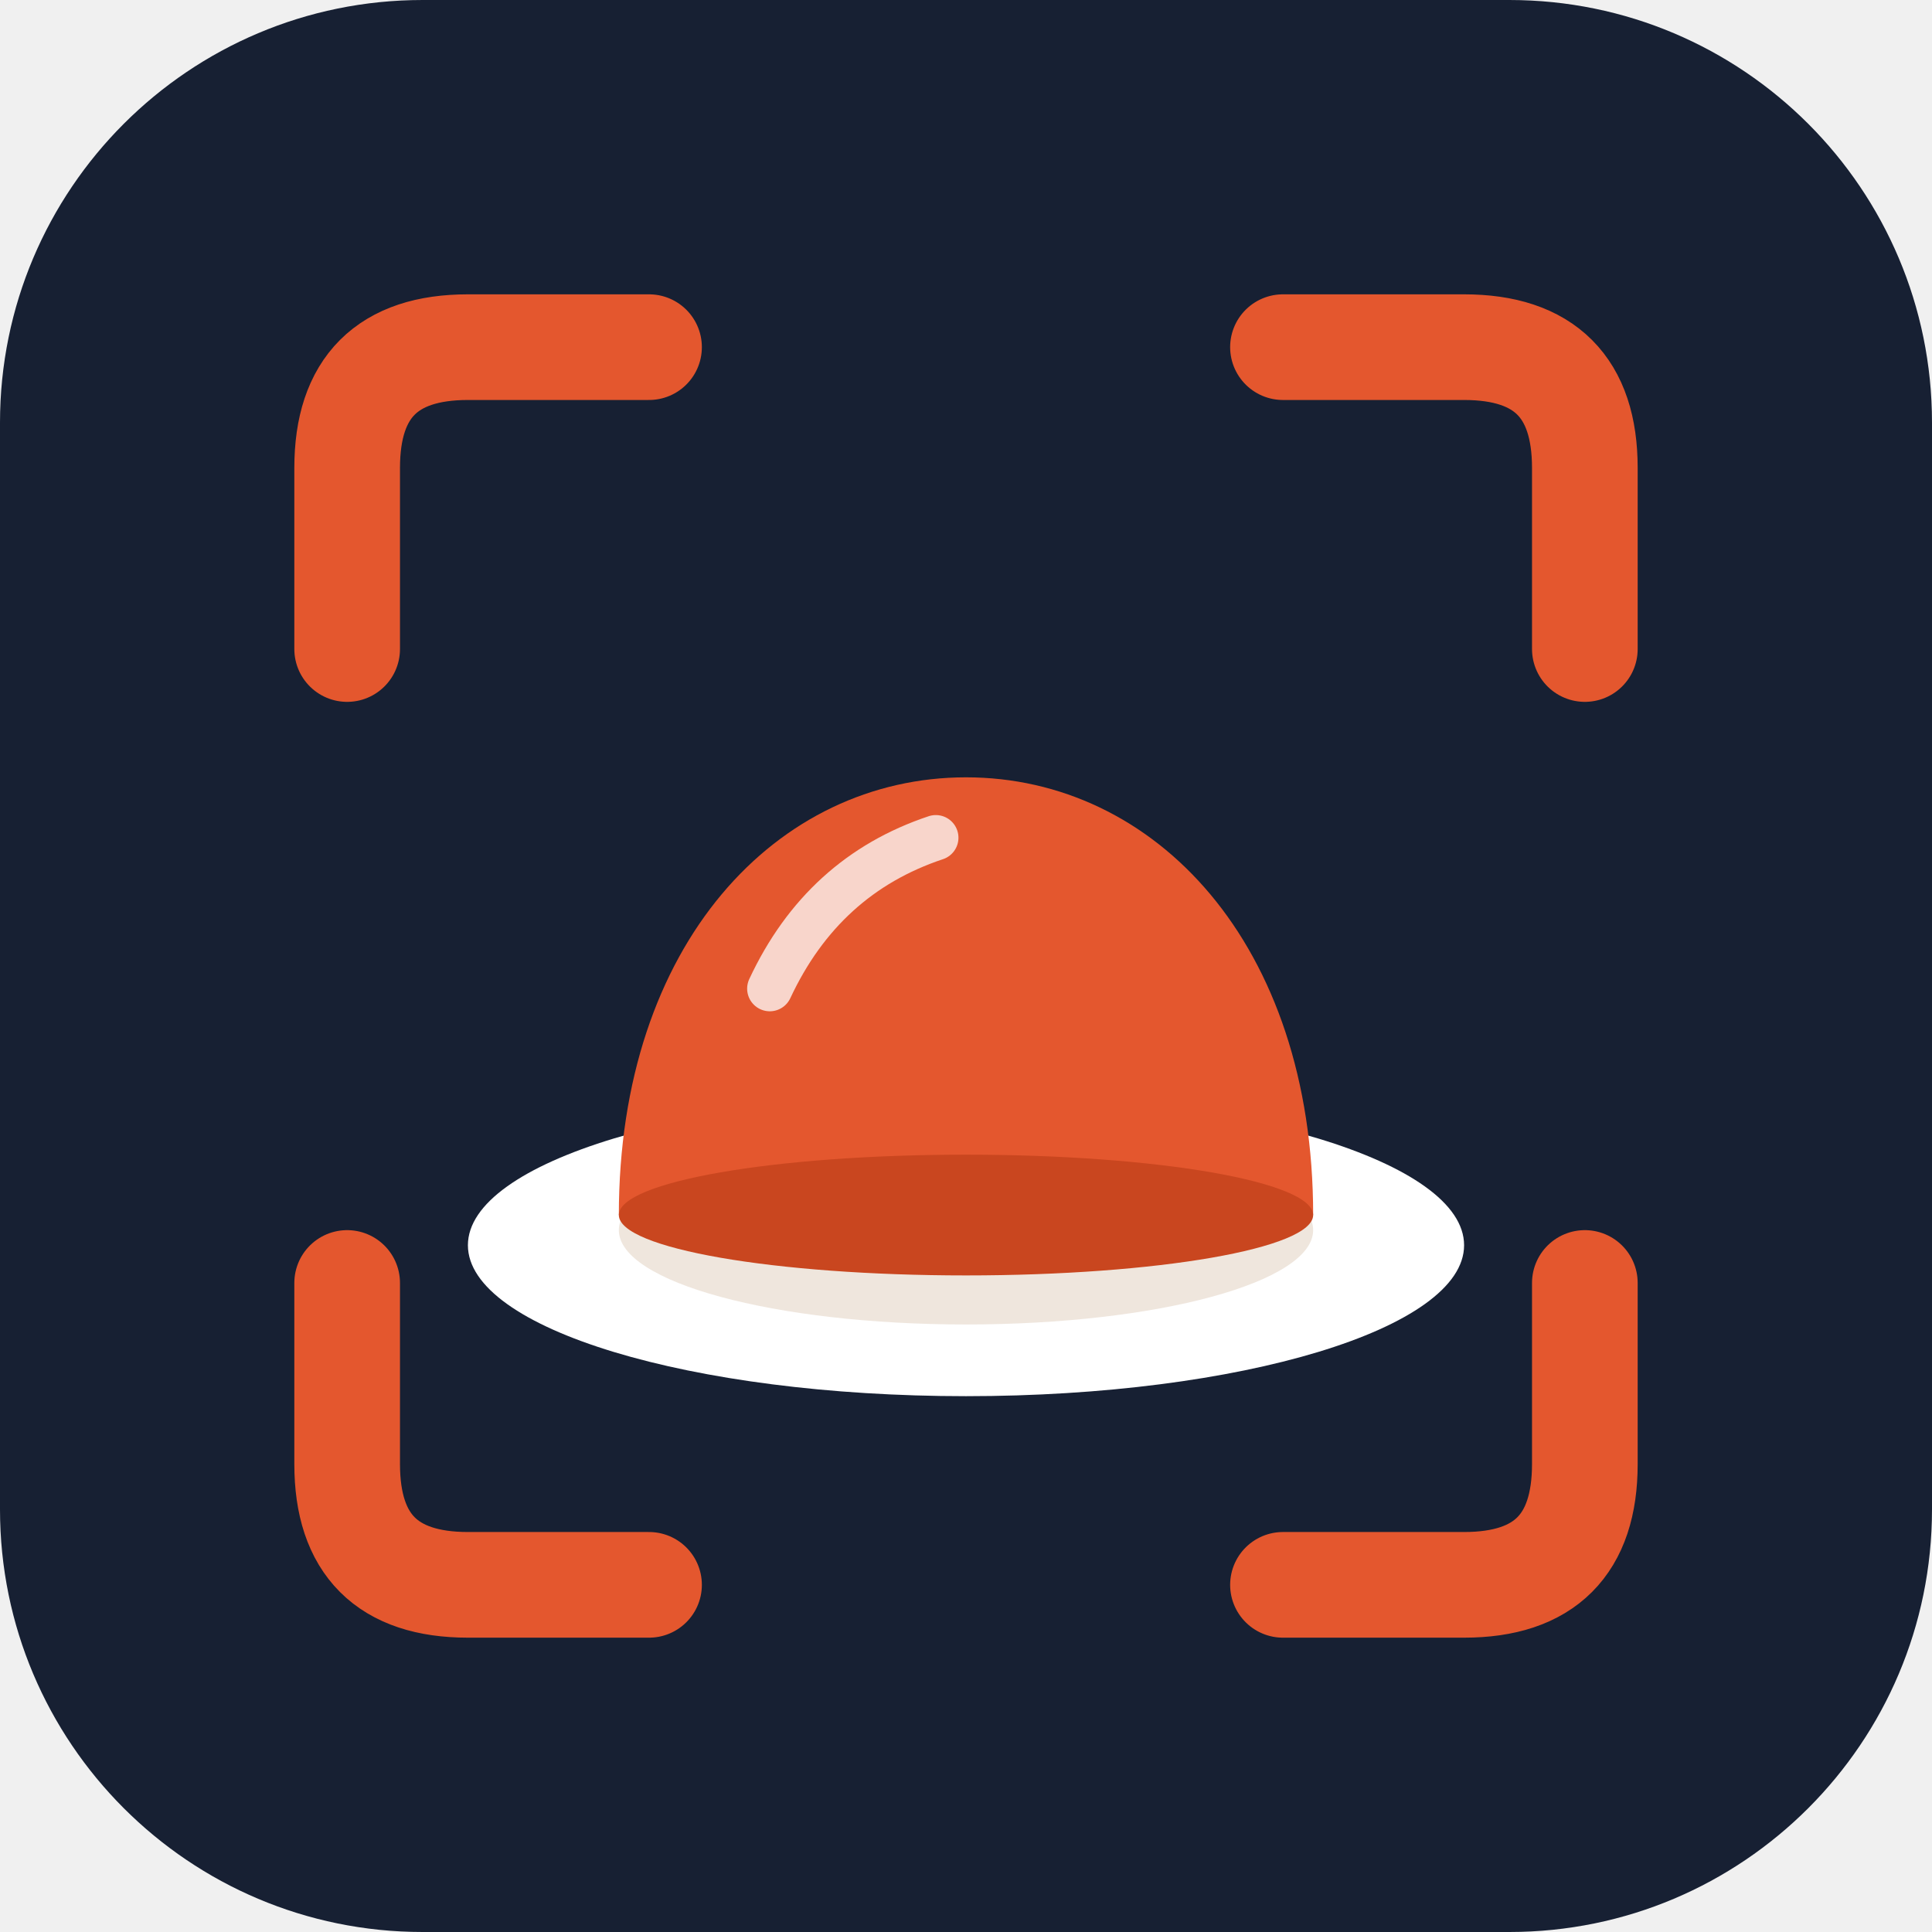
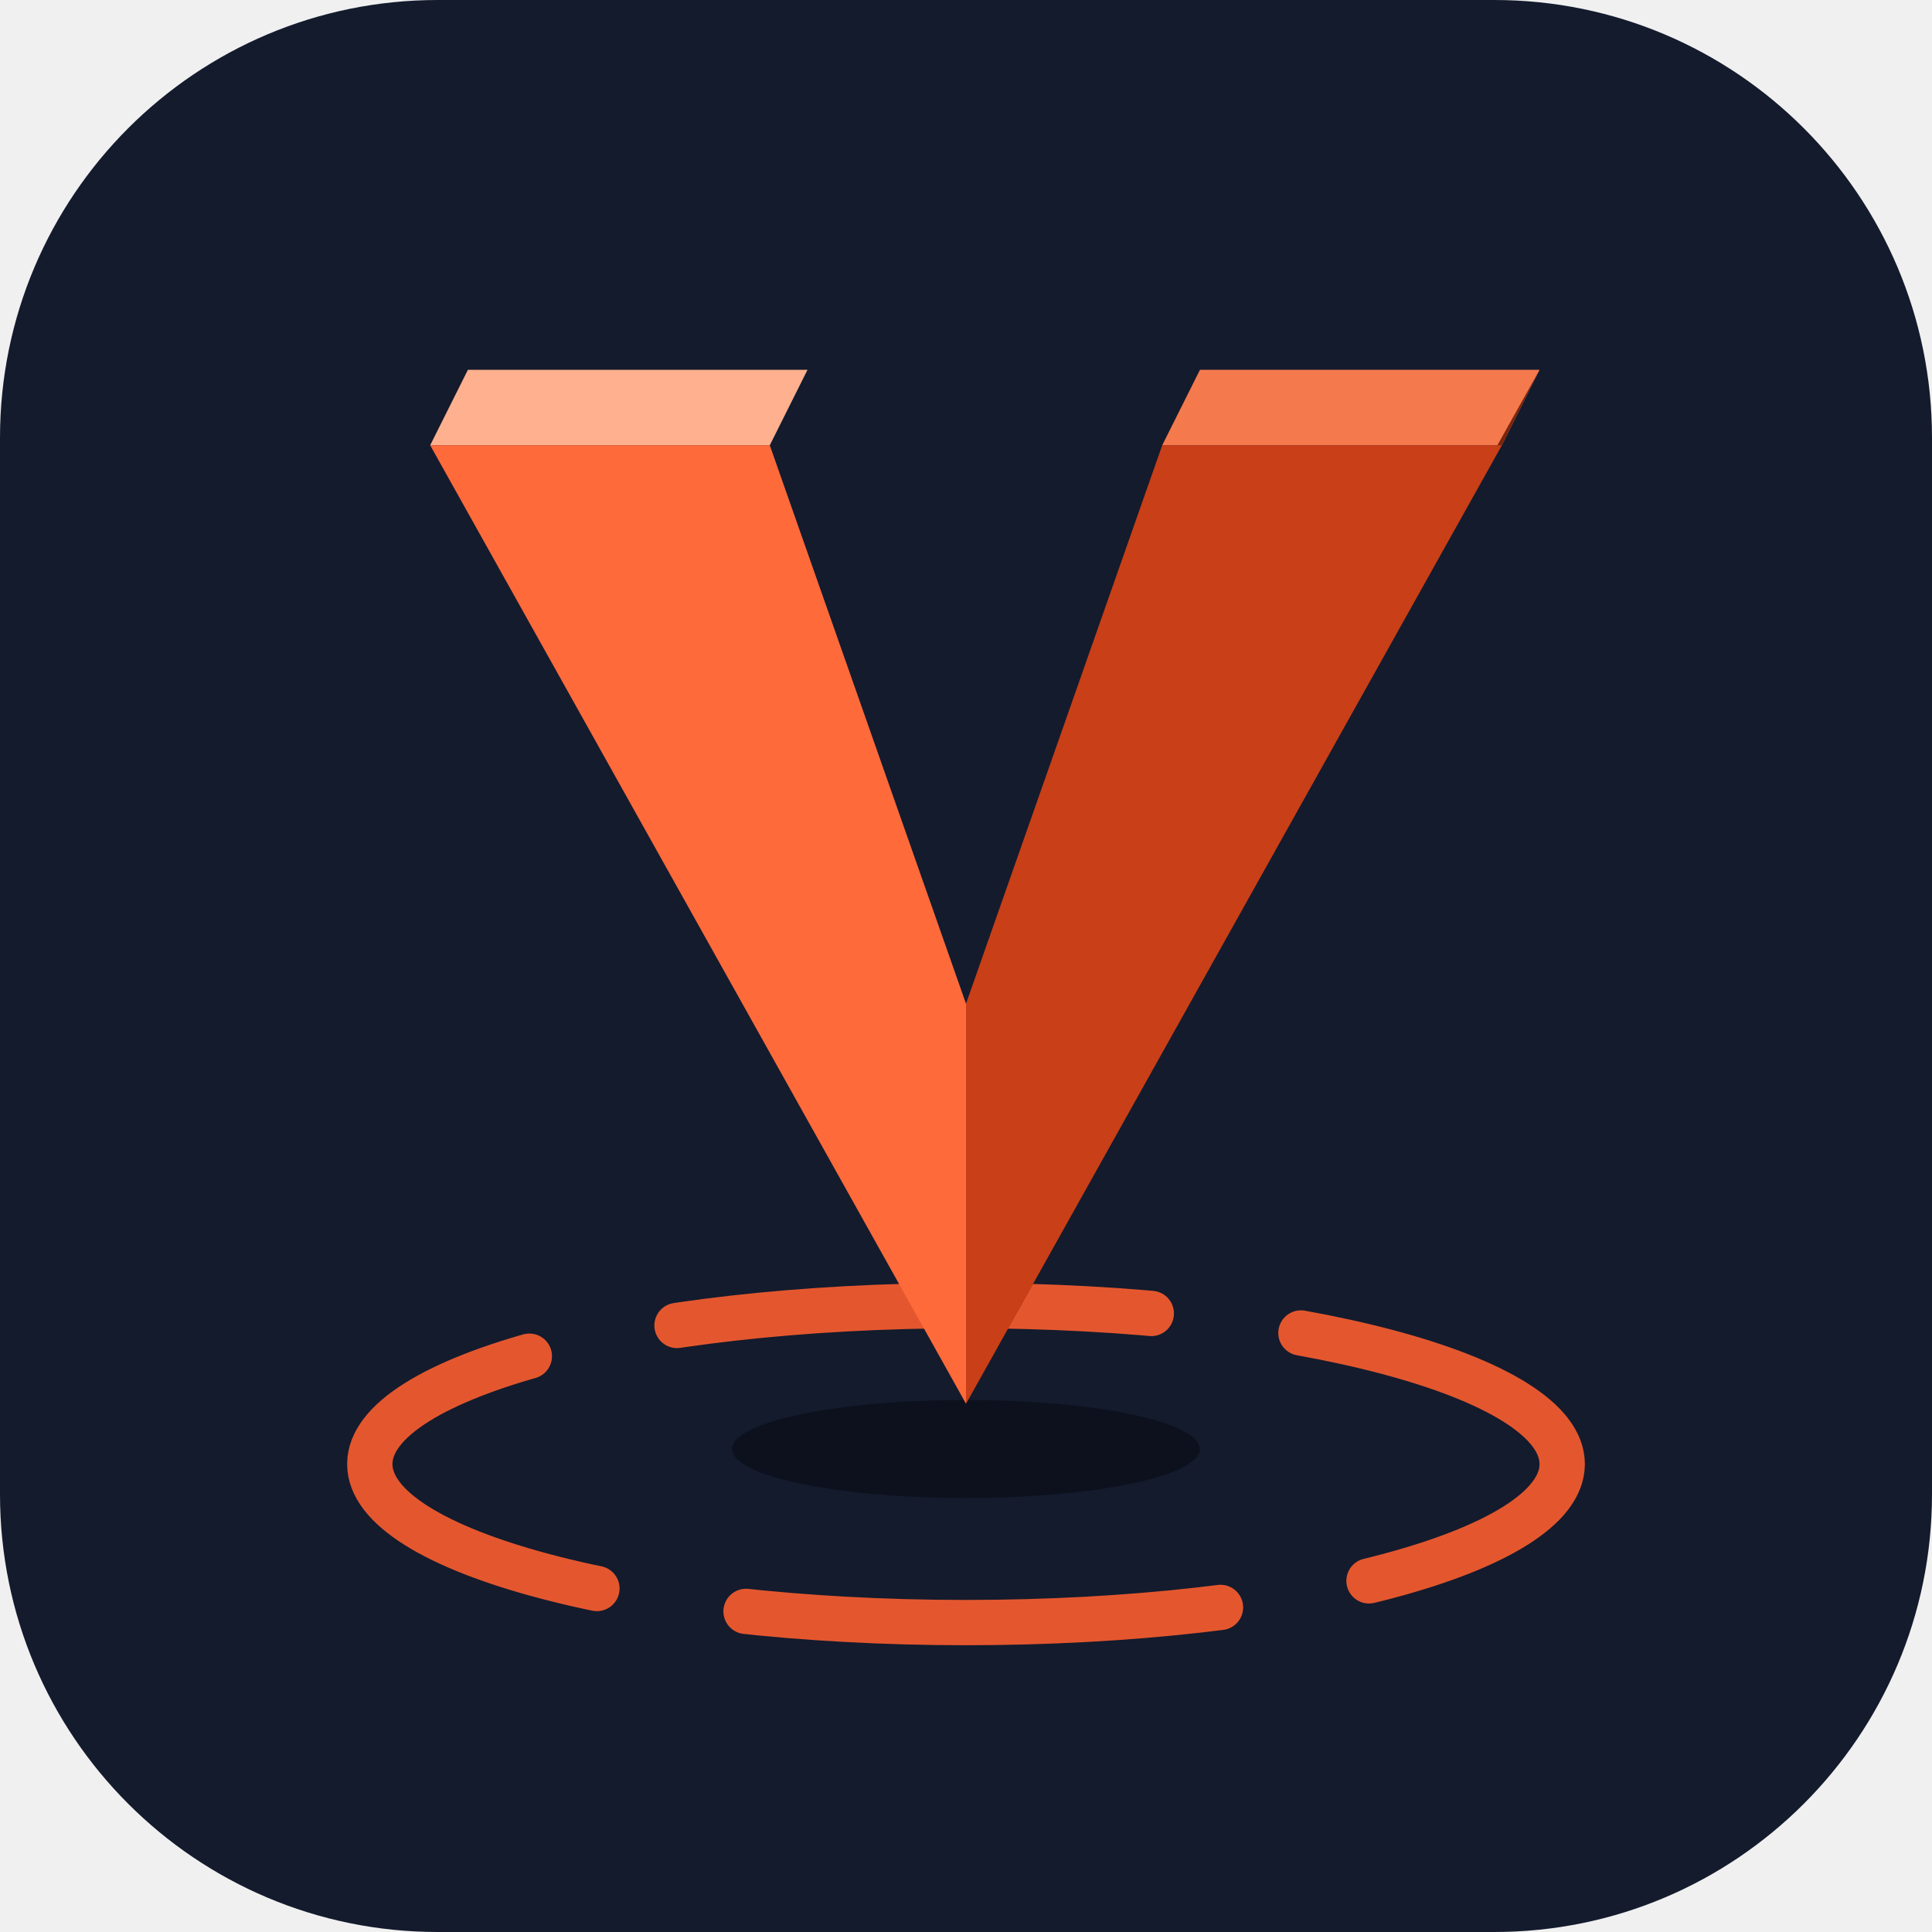
<svg xmlns="http://www.w3.org/2000/svg" viewBox="0 0 512 512">
-   <rect width="512" height="512" rx="112" fill="#172033" />
-   <path d="M92 172V124Q92 92 124 92H172M340 92H388Q420 92 420 124V172M420 340V388Q420 420 388 420H340M172 420H124Q92 420 92 388V340" fill="none" stroke="#E4572E" stroke-width="28" stroke-linecap="round" />
-   <ellipse cx="256" cy="330" rx="132" ry="40" fill="#FFFFFF" />
-   <ellipse cx="256" cy="326" rx="92" ry="25" fill="#EFE6DD" />
-   <path d="M164 322C164 250 206 206 256 206S348 250 348 322Z" fill="#E4572E" />
-   <ellipse cx="256" cy="322" rx="92" ry="16" fill="#C9461F" />
-   <path d="M204 262Q218 232 248 222" fill="none" stroke="#FFFFFF" stroke-width="12" stroke-linecap="round" opacity="0.75" />
+   <rect width="512" height="512" rx="116" fill="#141B2D" />
+   <ellipse cx="256" cy="388" rx="158" ry="42" fill="none" stroke="#E4572E" stroke-width="12" stroke-linecap="round" stroke-dasharray="126 40" stroke-dashoffset="63" />
+   <ellipse cx="256" cy="384" rx="62" ry="13" fill="#05080F" opacity=".5" />
+   <path d="M124 98H214L204 118H114Z" fill="#FFB08E" />
+   <path d="M318 98H408L398 118H308Z" fill="#F47A4E" />
+   <path d="M408 98 398 118 256 372 266 352Z" fill="#7A250C" />
+   <path d="M114 118H204L256 266V372Z" fill="#FF6A3B" />
+   <path d="M256 266 308 118H398L256 372Z" fill="#C93F17" />
</svg>
